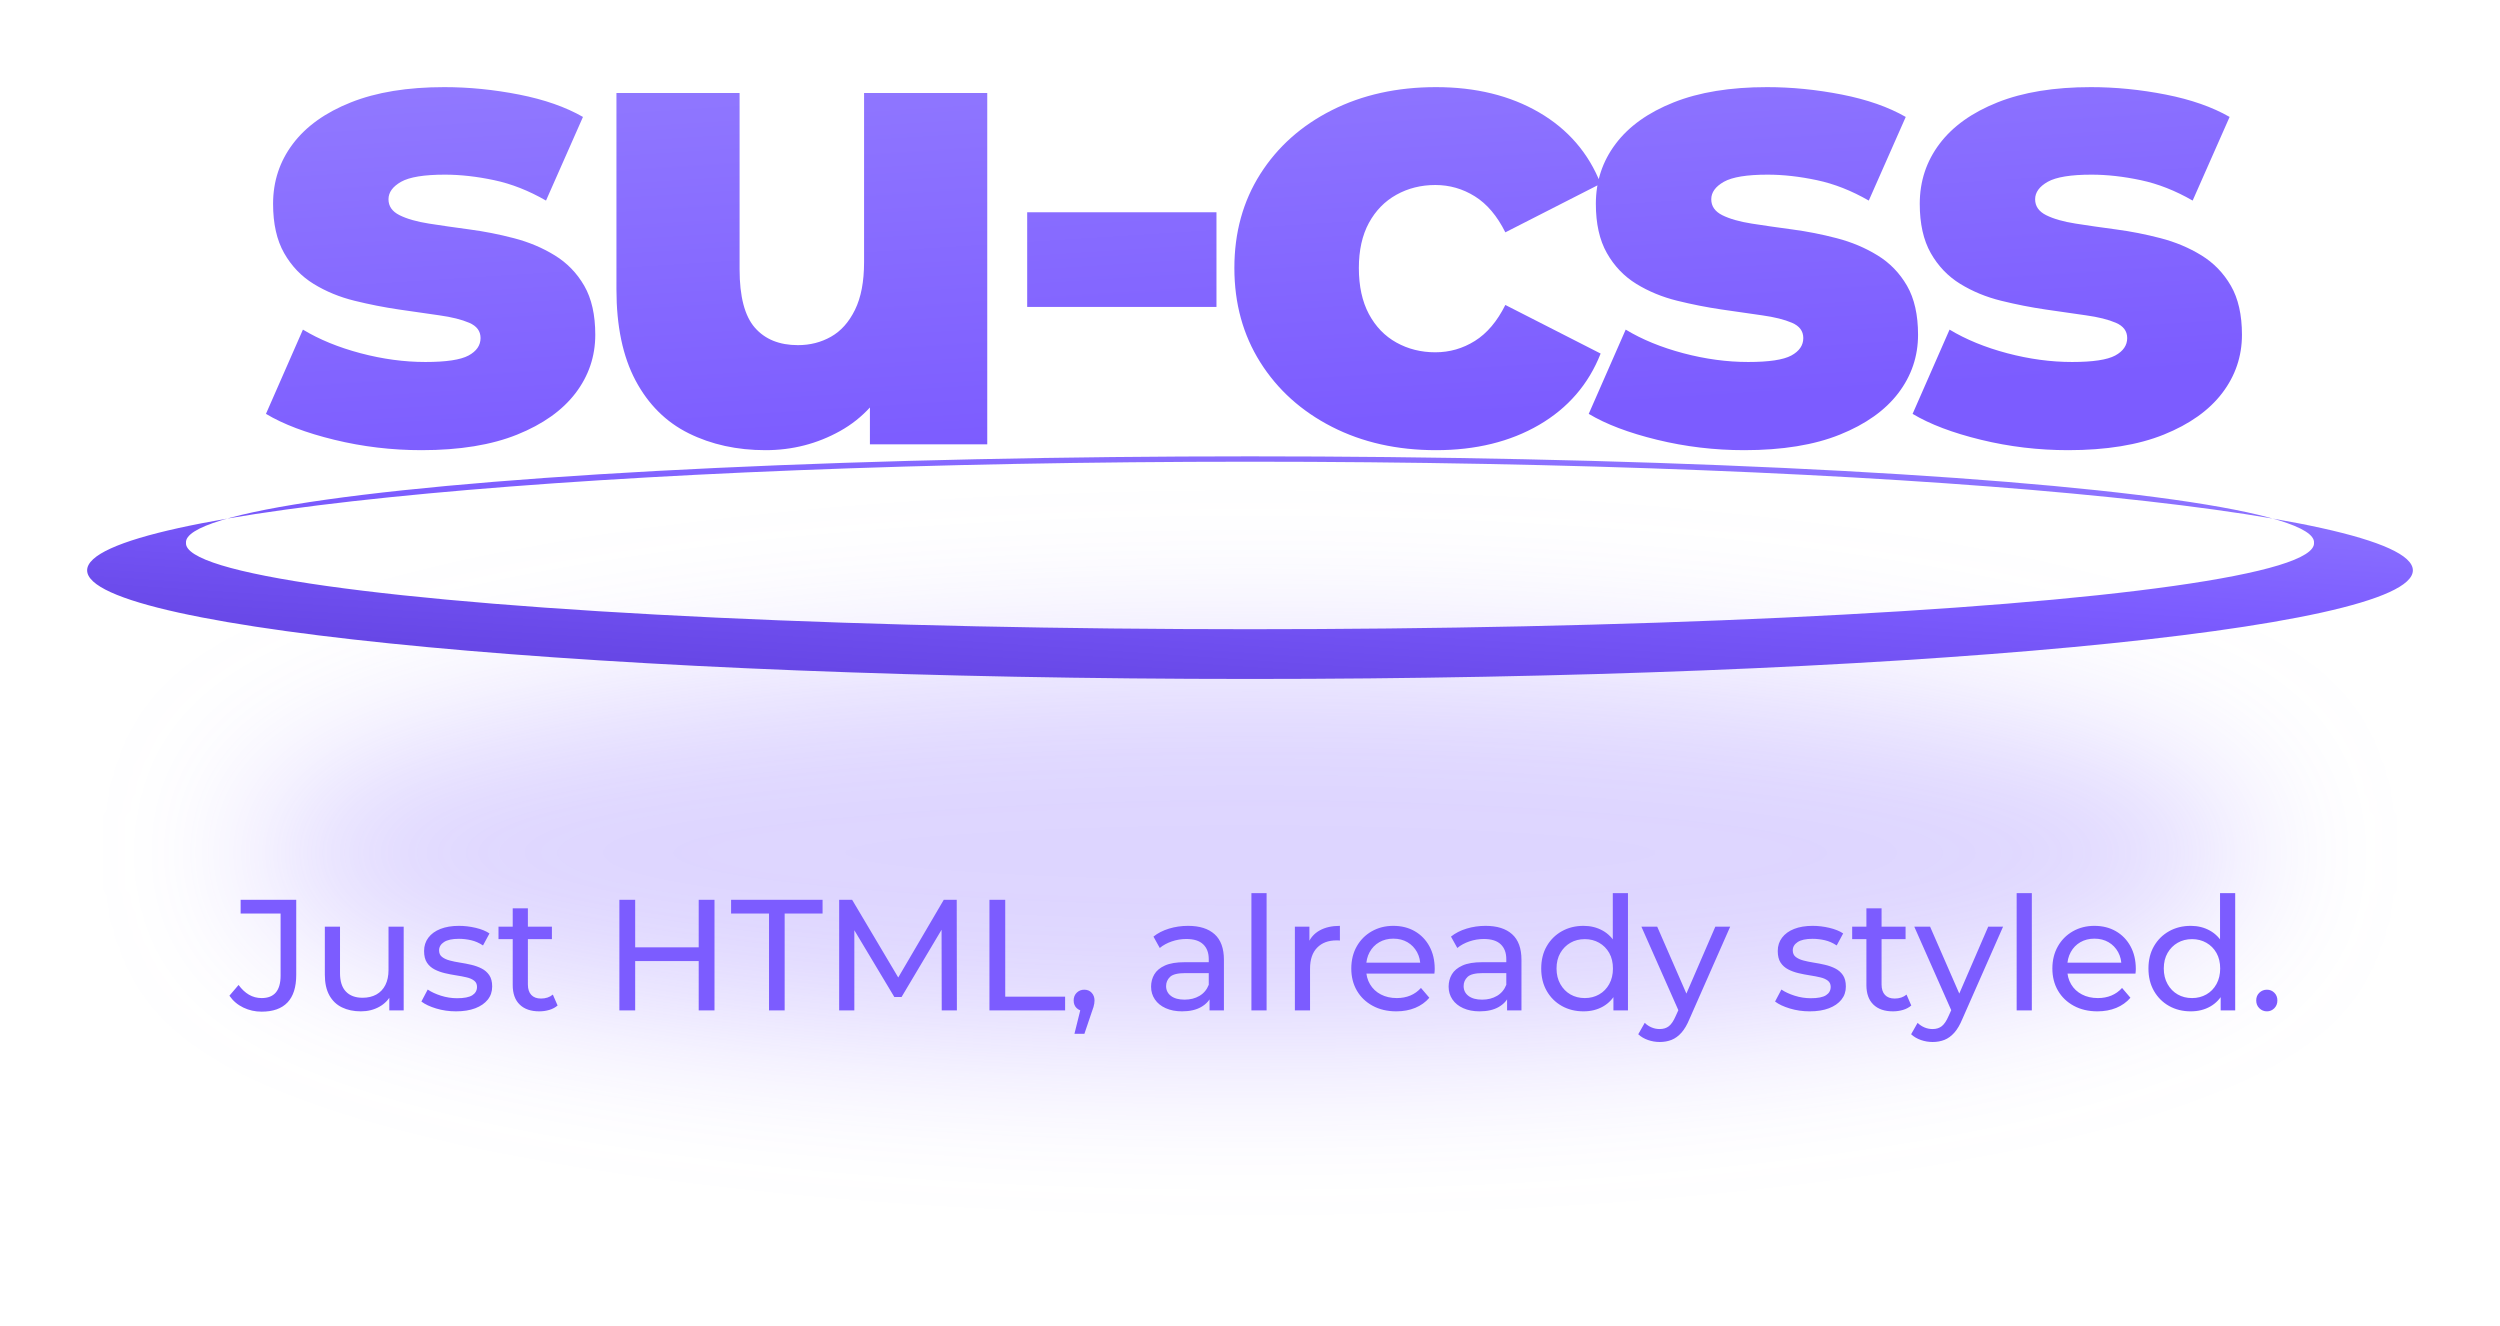
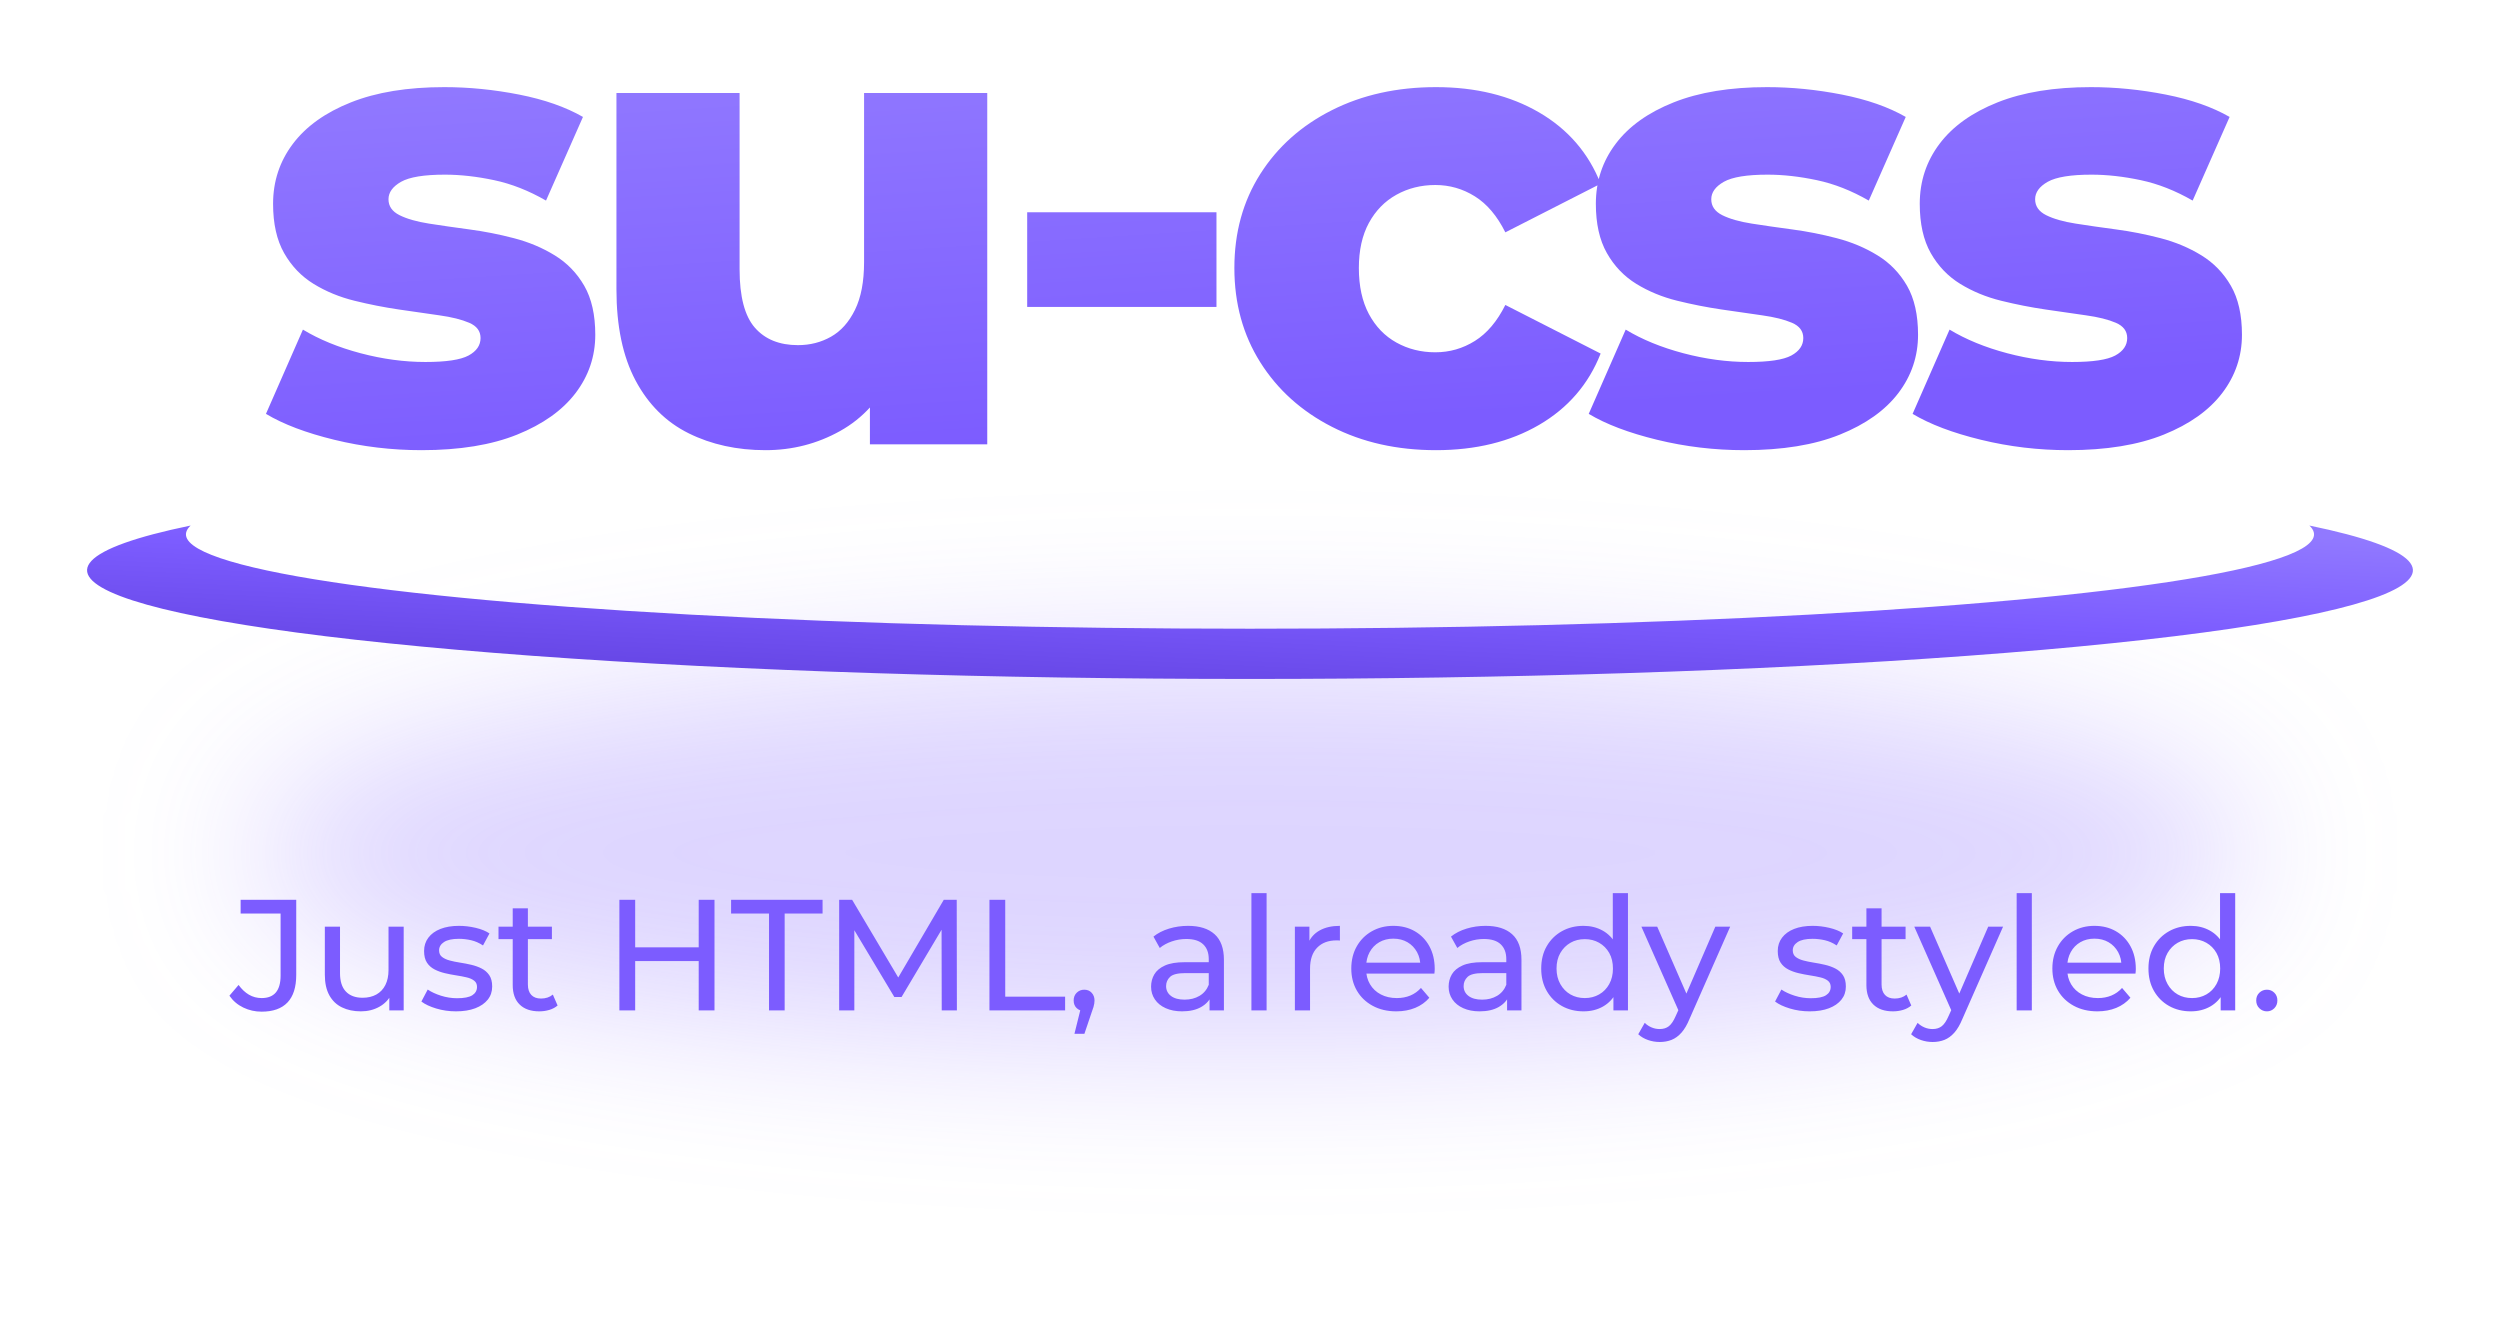
<svg xmlns="http://www.w3.org/2000/svg" viewBox="0 0 688.63 365.09" width="688.63" height="365.09" role="img" aria-label="SuCSS — Just HTML, already styled.">
  <defs>
    <linearGradient id="word-gradient" x1="0" y1="0" x2="0.35" y2="1">
      <stop offset="0" stop-color="#9179FF" />
      <stop offset="1" stop-color="#7C5CFF" />
    </linearGradient>
    <linearGradient id="plate-gradient" x1="0.85" y1="0" x2="0.15" y2="1">
      <stop offset="0" stop-color="#9179FF" />
      <stop offset="0.45" stop-color="#7C5CFF" />
      <stop offset="1" stop-color="#6242E0" />
    </linearGradient>
    <filter id="plate-shadow" x="-70%" y="-200%" width="240%" height="500%" color-interpolation-filters="sRGB">
      <feGaussianBlur stdDeviation="20.94" />
    </filter>
  </defs>
  <g transform="translate(73.26 24)">
    <ellipse cx="271.06" cy="210.89" rx="275.47" ry="53.85" fill="#7C5CFF" opacity="0.26" filter="url(#plate-shadow)" />
-     <path d="M-49.26 133.1A320.31 29.92 0 1 0 591.37 133.1A320.31 29.92 0 1 0 -49.26 133.1ZM-22.03 125.51A293.09 23.67 0 1 0 564.14 125.51A293.09 23.67 0 1 0 -22.03 125.51Z" fill="url(#plate-gradient)" fill-rule="evenodd" />
+     <path d="M-20.75 120.76A320.31 29.92 0 1 0 562.86 120.76A293.09 25.99 0 1 1 -20.75 120.76Z" fill="url(#plate-gradient)" fill-rule="evenodd" />
    <path d="M42.86 100L42.86 100Q30.54 100 18.84 97.14Q7.14 94.29 0 90L0 90L10.18 66.79Q16.96 70.89 26.07 73.3Q35.18 75.71 43.93 75.71L43.93 75.71Q52.5 75.71 55.8 73.93Q59.11 72.14 59.11 69.11L59.11 69.11Q59.11 66.25 55.98 64.91Q52.86 63.57 47.77 62.86Q42.68 62.14 36.61 61.25Q30.54 60.36 24.38 58.84Q18.21 57.32 13.13 54.2Q8.04 51.07 5 45.71Q1.96 40.36 1.96 32.14L1.96 32.14Q1.96 22.86 7.41 15.63Q12.86 8.39 23.39 4.2Q33.93 0 49.11 0L49.11 0Q59.29 0 69.73 2.05Q80.18 4.11 87.32 8.21L87.32 8.21L77.14 31.25Q70 27.14 62.86 25.63Q55.71 24.11 49.29 24.11L49.29 24.11Q40.71 24.11 37.23 26.07Q33.75 28.04 33.75 30.89L33.75 30.89Q33.75 33.75 36.79 35.27Q39.82 36.79 44.91 37.59Q50 38.39 56.07 39.2Q62.14 40 68.3 41.61Q74.46 43.21 79.55 46.34Q84.64 49.46 87.68 54.73Q90.71 60 90.71 68.21L90.71 68.21Q90.71 77.14 85.27 84.29Q79.82 91.43 69.2 95.71Q58.57 100 42.86 100M137.61 100L137.61 100Q125.82 100 116.45 95.36Q107.07 90.71 101.8 80.8Q96.54 70.89 96.54 55.71L96.54 55.71L96.54 1.61L130.46 1.61L130.46 50.18Q130.46 61.43 134.66 66.25Q138.86 71.07 146.54 71.07L146.54 71.07Q151.54 71.07 155.64 68.75Q159.75 66.43 162.25 61.34Q164.75 56.25 164.75 48.21L164.75 48.21L164.75 1.61L198.68 1.61L198.68 98.39L166.36 98.39L166.36 71.07L172.61 78.75Q167.61 89.46 158.14 94.73Q148.68 100 137.61 100M261.82 60.54L209.68 60.54L209.68 34.46L261.82 34.46L261.82 60.54M322.29 100L322.29 100Q306.21 100 293.63 93.57Q281.04 87.14 273.89 75.8Q266.75 64.46 266.75 49.82L266.75 49.82Q266.75 35.18 273.89 23.93Q281.04 12.68 293.63 6.34Q306.21 0 322.29 0L322.29 0Q338.71 0 350.68 6.96Q362.64 13.93 367.64 26.61L367.64 26.61L341.39 40Q338 33.21 333 30.09Q328 26.96 322.11 26.96L322.11 26.96Q316.21 26.96 311.39 29.64Q306.57 32.32 303.8 37.41Q301.04 42.5 301.04 49.82L301.04 49.82Q301.04 57.32 303.8 62.5Q306.57 67.68 311.39 70.36Q316.21 73.04 322.11 73.04L322.11 73.04Q328 73.04 333 69.91Q338 66.79 341.39 60L341.39 60L367.64 73.39Q362.64 86.07 350.68 93.04Q338.71 100 322.29 100M407.21 100L407.21 100Q394.89 100 383.2 97.14Q371.5 94.29 364.36 90L364.36 90L374.54 66.79Q381.32 70.89 390.43 73.3Q399.54 75.71 408.29 75.71L408.29 75.71Q416.86 75.71 420.16 73.93Q423.46 72.14 423.46 69.11L423.46 69.11Q423.46 66.25 420.34 64.91Q417.21 63.57 412.13 62.86Q407.04 62.14 400.96 61.25Q394.89 60.36 388.73 58.84Q382.57 57.32 377.48 54.2Q372.39 51.07 369.36 45.71Q366.32 40.36 366.32 32.14L366.32 32.14Q366.32 22.86 371.77 15.63Q377.21 8.39 387.75 4.2Q398.29 0 413.46 0L413.46 0Q423.64 0 434.09 2.05Q444.54 4.11 451.68 8.21L451.68 8.21L441.5 31.25Q434.36 27.14 427.21 25.63Q420.07 24.11 413.64 24.11L413.64 24.11Q405.07 24.11 401.59 26.07Q398.11 28.04 398.11 30.89L398.11 30.89Q398.11 33.75 401.14 35.27Q404.18 36.79 409.27 37.59Q414.36 38.39 420.43 39.2Q426.5 40 432.66 41.61Q438.82 43.21 443.91 46.34Q449 49.46 452.04 54.73Q455.07 60 455.07 68.21L455.07 68.21Q455.07 77.14 449.63 84.29Q444.18 91.43 433.55 95.71Q422.93 100 407.21 100M496.43 100L496.43 100Q484.11 100 472.41 97.14Q460.71 94.29 453.57 90L453.57 90L463.75 66.79Q470.54 70.89 479.64 73.3Q488.75 75.71 497.5 75.71L497.5 75.71Q506.07 75.71 509.38 73.93Q512.68 72.14 512.68 69.11L512.68 69.11Q512.68 66.25 509.55 64.91Q506.43 63.57 501.34 62.86Q496.25 62.14 490.18 61.25Q484.11 60.36 477.95 58.84Q471.79 57.32 466.7 54.2Q461.61 51.07 458.57 45.71Q455.54 40.36 455.54 32.14L455.54 32.14Q455.54 22.86 460.98 15.63Q466.43 8.39 476.96 4.2Q487.5 0 502.68 0L502.68 0Q512.86 0 523.3 2.05Q533.75 4.11 540.89 8.21L540.89 8.21L530.71 31.25Q523.57 27.14 516.43 25.63Q509.29 24.11 502.86 24.11L502.86 24.11Q494.29 24.11 490.8 26.07Q487.32 28.04 487.32 30.89L487.32 30.89Q487.32 33.75 490.36 35.27Q493.39 36.79 498.48 37.59Q503.57 38.39 509.64 39.2Q515.71 40 521.88 41.61Q528.04 43.21 533.13 46.34Q538.21 49.46 541.25 54.73Q544.29 60 544.29 68.21L544.29 68.21Q544.29 77.14 538.84 84.29Q533.39 91.43 522.77 95.71Q512.14 100 496.43 100" fill="url(#word-gradient)" />
    <g transform="translate(-10.07 222.02) scale(0.41)">
      <path d="M21.66 79.62L21.66 79.62Q15.07 79.62 9.34 76.86Q3.61 74.1 0 68.9L0 68.9L6.16 61.68Q9.24 65.92 13.11 68.21Q16.99 70.49 21.66 70.49L21.66 70.49Q34.39 70.49 34.39 55.41L34.39 55.41L34.39 13.69L7.54 13.69L7.54 4.46L44.9 4.46L44.9 54.88Q44.9 67.3 39.01 73.46Q33.12 79.62 21.66 79.62M88.32 79.41L88.32 79.41Q81.1 79.41 75.64 76.75Q70.17 74.1 67.14 68.63Q64.12 63.16 64.12 54.88L64.12 54.88L64.12 22.51L74.31 22.51L74.31 53.72Q74.31 62 78.29 66.14Q82.27 70.28 89.49 70.28L89.49 70.28Q94.8 70.28 98.73 68.1Q102.65 65.92 104.78 61.73Q106.9 57.54 106.9 51.59L106.9 51.59L106.9 22.51L117.09 22.51L117.09 78.77L107.43 78.77L107.43 63.59L109.02 67.62Q106.26 73.25 100.74 76.33Q95.22 79.41 88.32 79.41M152.23 79.41L152.23 79.41Q145.22 79.41 138.91 77.49Q132.59 75.58 128.98 72.82L128.98 72.82L133.23 64.76Q136.84 67.2 142.14 68.9Q147.45 70.59 152.97 70.59L152.97 70.59Q160.08 70.59 163.22 68.58Q166.35 66.56 166.35 62.95L166.35 62.95Q166.35 60.3 164.44 58.81Q162.53 57.32 159.39 56.58Q156.26 55.84 152.44 55.25Q148.62 54.67 144.8 53.77Q140.98 52.87 137.79 51.22Q134.61 49.58 132.7 46.66Q130.79 43.74 130.79 38.85L130.79 38.85Q130.79 33.76 133.65 29.94Q136.52 26.11 141.77 24.04Q147.03 21.97 154.25 21.97L154.25 21.97Q159.77 21.97 165.45 23.3Q171.13 24.63 174.73 27.07L174.73 27.07L170.38 35.14Q166.56 32.59 162.42 31.63Q158.28 30.68 154.14 30.68L154.14 30.68Q147.45 30.68 144.16 32.86Q140.87 35.03 140.87 38.43L140.87 38.43Q140.87 41.3 142.83 42.83Q144.8 44.37 147.93 45.22Q151.06 46.07 154.88 46.66Q158.7 47.24 162.53 48.14Q166.35 49.04 169.48 50.64Q172.61 52.23 174.58 55.1Q176.54 57.96 176.54 62.74L176.54 62.74Q176.54 67.83 173.57 71.55Q170.59 75.27 165.18 77.34Q159.77 79.41 152.23 79.41M208.17 79.41L208.17 79.41Q199.68 79.41 195.01 74.84Q190.34 70.28 190.34 61.78L190.34 61.78L190.34 10.19L200.53 10.19L200.53 61.36Q200.53 65.92 202.81 68.37Q205.1 70.81 209.34 70.81L209.34 70.81Q214.12 70.81 217.3 68.15L217.3 68.15L220.49 75.48Q218.15 77.49 214.92 78.45Q211.68 79.41 208.17 79.41M216.67 30.89L180.79 30.89L180.79 22.51L216.67 22.51L216.67 30.89M325.9 78.77L315.29 78.77L315.29 4.46L325.9 4.46L325.9 78.77M272.61 78.77L262 78.77L262 4.46L272.61 4.46L272.61 78.77M316.24 45.65L271.55 45.65L271.55 36.41L316.24 36.41L316.24 45.65M373.04 78.77L362.53 78.77L362.53 13.69L337.05 13.69L337.05 4.46L398.51 4.46L398.51 13.69L373.04 13.69L373.04 78.77M419.85 78.77L409.66 78.77L409.66 4.46L418.37 4.46L451.7 60.62L447.03 60.62L479.94 4.46L488.64 4.46L488.75 78.77L478.56 78.77L478.45 20.49L480.89 20.49L451.59 69.75L446.71 69.75L417.2 20.49L419.85 20.49L419.85 78.77M561.46 78.77L510.62 78.77L510.62 4.46L521.23 4.46L521.23 69.53L561.46 69.53L561.46 78.77M574.42 94.48L567.73 94.48L573.04 73.04L574.42 79.19Q571.34 79.19 569.27 77.28Q567.2 75.37 567.2 72.08L567.2 72.08Q567.2 68.9 569.27 66.88Q571.34 64.86 574.31 64.86L574.31 64.86Q577.39 64.86 579.3 66.93Q581.21 69 581.21 72.08L581.21 72.08Q581.21 73.14 581.05 74.15Q580.89 75.16 580.52 76.49Q580.15 77.81 579.41 79.72L579.41 79.72L574.42 94.48M668.15 78.77L658.49 78.77L658.49 66.88L657.96 64.65L657.96 44.37Q657.96 37.9 654.19 34.34Q650.42 30.79 642.89 30.79L642.89 30.79Q637.9 30.79 633.12 32.43Q628.34 34.08 625.05 36.84L625.05 36.84L620.81 29.19Q625.16 25.69 631.26 23.83Q637.37 21.97 644.06 21.97L644.06 21.97Q655.63 21.97 661.89 27.6Q668.15 33.23 668.15 44.8L668.15 44.8L668.15 78.77M640.02 79.41L640.02 79.41Q633.76 79.41 629.03 77.28Q624.31 75.16 621.76 71.39Q619.21 67.62 619.21 62.85L619.21 62.85Q619.21 58.28 621.39 54.56Q623.57 50.85 628.5 48.62Q633.44 46.39 641.83 46.39L641.83 46.39L659.66 46.39L659.66 53.72L642.25 53.72Q634.61 53.72 631.95 56.26Q629.3 58.81 629.3 62.42L629.3 62.42Q629.3 66.56 632.59 69.06Q635.88 71.55 641.72 71.55L641.72 71.55Q647.45 71.55 651.75 69Q656.05 66.45 657.96 61.57L657.96 61.57L659.98 68.58Q657.96 73.57 652.87 76.49Q647.77 79.41 640.02 79.41M696.82 78.77L686.62 78.77L686.62 0L696.82 0L696.82 78.77M726.01 78.77L715.82 78.77L715.82 22.51L725.58 22.51L725.58 37.79L724.63 33.97Q726.96 28.13 732.48 25.05Q738 21.97 746.07 21.97L746.07 21.97L746.07 31.85Q745.44 31.74 744.85 31.74Q744.27 31.74 743.74 31.74L743.74 31.74Q735.56 31.74 730.79 36.62Q726.01 41.51 726.01 50.74L726.01 50.74L726.01 78.77M783.97 79.41L783.97 79.41Q774.95 79.41 768.1 75.69Q761.25 71.97 757.48 65.5Q753.72 59.02 753.72 50.64L753.72 50.64Q753.72 42.25 757.38 35.77Q761.04 29.3 767.46 25.64Q773.89 21.97 781.95 21.97L781.95 21.97Q790.13 21.97 796.39 25.58Q802.65 29.19 806.21 35.72Q809.77 42.25 809.77 50.96L809.77 50.96Q809.77 51.59 809.71 52.44Q809.66 53.29 809.55 54.03L809.55 54.03L761.68 54.03L761.68 46.71L804.25 46.71L800.11 49.26Q800.21 43.84 797.88 39.6Q795.54 35.35 791.45 32.96Q787.37 30.57 781.95 30.57L781.95 30.57Q776.65 30.57 772.51 32.96Q768.37 35.35 766.03 39.65Q763.69 43.95 763.69 49.47L763.69 49.47L763.69 51.17Q763.69 56.79 766.3 61.2Q768.9 65.61 773.57 68.05Q778.24 70.49 784.29 70.49L784.29 70.49Q789.28 70.49 793.37 68.79Q797.45 67.09 800.53 63.69L800.53 63.69L806.16 70.28Q802.34 74.73 796.66 77.07Q790.98 79.41 783.97 79.41M868.05 78.77L858.39 78.77L858.39 66.88L857.86 64.65L857.86 44.37Q857.86 37.9 854.09 34.34Q850.32 30.79 842.78 30.79L842.78 30.79Q837.79 30.79 833.01 32.43Q828.24 34.08 824.95 36.84L824.95 36.84L820.7 29.19Q825.05 25.69 831.16 23.83Q837.26 21.97 843.95 21.97L843.95 21.97Q855.52 21.97 861.78 27.6Q868.05 33.23 868.05 44.8L868.05 44.8L868.05 78.77M839.92 79.41L839.92 79.41Q833.65 79.41 828.93 77.28Q824.2 75.16 821.66 71.39Q819.11 67.62 819.11 62.85L819.11 62.85Q819.11 58.28 821.28 54.56Q823.46 50.85 828.4 48.62Q833.33 46.39 841.72 46.39L841.72 46.39L859.55 46.39L859.55 53.72L842.14 53.72Q834.5 53.72 831.85 56.26Q829.19 58.81 829.19 62.42L829.19 62.42Q829.19 66.56 832.48 69.06Q835.77 71.55 841.61 71.55L841.61 71.55Q847.35 71.55 851.65 69Q855.94 66.45 857.86 61.57L857.86 61.57L859.87 68.58Q857.86 73.57 852.76 76.49Q847.66 79.41 839.92 79.41M909.77 79.41L909.77 79.41Q901.59 79.41 895.17 75.8Q888.75 72.19 885.03 65.71Q881.32 59.24 881.32 50.64L881.32 50.64Q881.32 42.04 885.03 35.62Q888.75 29.19 895.17 25.58Q901.59 21.97 909.77 21.97L909.77 21.97Q916.88 21.97 922.61 25.16Q928.34 28.34 931.79 34.71Q935.24 41.08 935.24 50.64L935.24 50.64Q935.24 60.19 931.9 66.56Q928.56 72.93 922.82 76.17Q917.09 79.41 909.77 79.41M910.62 70.49L910.62 70.49Q915.92 70.49 920.22 68.05Q924.52 65.61 927.02 61.09Q929.51 56.58 929.51 50.64L929.51 50.64Q929.51 44.59 927.02 40.18Q924.52 35.77 920.22 33.33Q915.92 30.89 910.62 30.89L910.62 30.89Q905.2 30.89 900.96 33.33Q896.71 35.77 894.16 40.18Q891.61 44.59 891.61 50.64L891.61 50.64Q891.61 56.58 894.16 61.09Q896.71 65.61 900.96 68.05Q905.2 70.49 910.62 70.49M939.6 78.77L929.83 78.77L929.83 63.59L930.47 50.53L929.41 37.47L929.41 0L939.6 0L939.6 78.77M960.93 100L960.93 100Q956.9 100 953.08 98.67Q949.26 97.35 946.5 94.8L946.5 94.8L950.85 87.15Q952.97 89.17 955.52 90.23Q958.07 91.3 960.93 91.3L960.93 91.3Q964.65 91.3 967.09 89.38Q969.53 87.47 971.66 82.59L971.66 82.59L975.16 74.84L976.22 73.57L998.3 22.51L1008.28 22.51L981 84.39Q978.56 90.34 975.53 93.74Q972.51 97.13 968.9 98.57Q965.29 100 960.93 100M981.1 72.61L974.31 80.57L948.62 22.51L959.24 22.51L981.1 72.61M1061.68 79.41L1061.68 79.41Q1054.67 79.41 1048.35 77.49Q1042.04 75.58 1038.43 72.82L1038.43 72.82L1042.68 64.76Q1046.28 67.2 1051.59 68.9Q1056.9 70.59 1062.42 70.59L1062.42 70.59Q1069.53 70.59 1072.66 68.58Q1075.8 66.56 1075.8 62.95L1075.8 62.95Q1075.8 60.3 1073.89 58.81Q1071.97 57.32 1068.84 56.58Q1065.71 55.84 1061.89 55.25Q1058.07 54.67 1054.25 53.77Q1050.42 52.87 1047.24 51.22Q1044.06 49.58 1042.14 46.66Q1040.23 43.74 1040.23 38.85L1040.23 38.85Q1040.23 33.76 1043.1 29.94Q1045.97 26.11 1051.22 24.04Q1056.48 21.97 1063.69 21.97L1063.69 21.97Q1069.21 21.97 1074.89 23.3Q1080.57 24.63 1084.18 27.07L1084.18 27.07L1079.83 35.14Q1076.01 32.59 1071.87 31.63Q1067.73 30.68 1063.59 30.68L1063.59 30.68Q1056.9 30.68 1053.61 32.86Q1050.32 35.03 1050.32 38.43L1050.32 38.43Q1050.32 41.3 1052.28 42.83Q1054.25 44.37 1057.38 45.22Q1060.51 46.07 1064.33 46.66Q1068.15 47.24 1071.97 48.14Q1075.8 49.04 1078.93 50.64Q1082.06 52.23 1084.02 55.1Q1085.99 57.96 1085.99 62.74L1085.99 62.74Q1085.99 67.83 1083.01 71.55Q1080.04 75.27 1074.63 77.34Q1069.21 79.41 1061.68 79.41M1117.62 79.41L1117.62 79.41Q1109.13 79.41 1104.46 74.84Q1099.79 70.28 1099.79 61.78L1099.79 61.78L1099.79 10.19L1109.98 10.19L1109.98 61.36Q1109.98 65.92 1112.26 68.37Q1114.54 70.81 1118.79 70.81L1118.79 70.81Q1123.57 70.81 1126.75 68.15L1126.75 68.15L1129.94 75.48Q1127.6 77.49 1124.36 78.45Q1121.13 79.41 1117.62 79.41M1126.11 30.89L1090.23 30.89L1090.23 22.51L1126.11 22.51L1126.11 30.89M1144.27 100L1144.27 100Q1140.23 100 1136.41 98.67Q1132.59 97.35 1129.83 94.8L1129.83 94.8L1134.18 87.15Q1136.31 89.17 1138.85 90.23Q1141.4 91.3 1144.27 91.3L1144.27 91.3Q1147.98 91.3 1150.42 89.38Q1152.87 87.47 1154.99 82.59L1154.99 82.59L1158.49 74.84L1159.55 73.57L1181.63 22.51L1191.61 22.51L1164.33 84.39Q1161.89 90.34 1158.86 93.74Q1155.84 97.13 1152.23 98.57Q1148.62 100 1144.27 100M1164.44 72.61L1157.64 80.57L1131.95 22.51L1142.57 22.51L1164.44 72.61M1210.93 78.77L1200.74 78.77L1200.74 0L1210.93 0L1210.93 78.77M1254.99 79.41L1254.99 79.41Q1245.97 79.41 1239.12 75.69Q1232.27 71.97 1228.5 65.5Q1224.73 59.02 1224.73 50.64L1224.73 50.64Q1224.73 42.25 1228.4 35.77Q1232.06 29.3 1238.48 25.64Q1244.9 21.97 1252.97 21.97L1252.97 21.97Q1261.15 21.97 1267.41 25.58Q1273.67 29.19 1277.23 35.72Q1280.79 42.25 1280.79 50.96L1280.79 50.96Q1280.79 51.59 1280.73 52.44Q1280.68 53.29 1280.57 54.03L1280.57 54.03L1232.7 54.03L1232.7 46.71L1275.27 46.71L1271.13 49.26Q1271.23 43.84 1268.9 39.6Q1266.56 35.35 1262.47 32.96Q1258.39 30.57 1252.97 30.57L1252.97 30.57Q1247.66 30.57 1243.52 32.96Q1239.38 35.35 1237.05 39.65Q1234.71 43.95 1234.71 49.47L1234.71 49.47L1234.71 51.17Q1234.71 56.79 1237.31 61.2Q1239.92 65.61 1244.59 68.05Q1249.26 70.49 1255.31 70.49L1255.31 70.49Q1260.3 70.49 1264.38 68.79Q1268.47 67.09 1271.55 63.69L1271.55 63.69L1277.18 70.28Q1273.35 74.73 1267.68 77.07Q1262 79.41 1254.99 79.41M1317.73 79.41L1317.73 79.41Q1309.55 79.41 1303.13 75.8Q1296.71 72.19 1292.99 65.71Q1289.28 59.24 1289.28 50.64L1289.28 50.64Q1289.28 42.04 1292.99 35.62Q1296.71 29.19 1303.13 25.58Q1309.55 21.97 1317.73 21.97L1317.73 21.97Q1324.84 21.97 1330.57 25.16Q1336.31 28.34 1339.76 34.71Q1343.21 41.08 1343.21 50.64L1343.21 50.64Q1343.21 60.19 1339.86 66.56Q1336.52 72.93 1330.79 76.17Q1325.05 79.41 1317.73 79.41M1318.58 70.49L1318.58 70.49Q1323.89 70.49 1328.18 68.05Q1332.48 65.61 1334.98 61.09Q1337.47 56.58 1337.47 50.64L1337.47 50.64Q1337.47 44.59 1334.98 40.18Q1332.48 35.77 1328.18 33.33Q1323.89 30.89 1318.58 30.89L1318.58 30.89Q1313.16 30.89 1308.92 33.33Q1304.67 35.77 1302.12 40.18Q1299.58 44.59 1299.58 50.64L1299.58 50.64Q1299.58 56.58 1302.12 61.09Q1304.67 65.61 1308.92 68.05Q1313.16 70.49 1318.58 70.49M1347.56 78.77L1337.79 78.77L1337.79 63.59L1338.43 50.53L1337.37 37.47L1337.37 0L1347.56 0L1347.56 78.77M1368.9 79.41L1368.9 79.41Q1365.92 79.41 1363.8 77.34Q1361.68 75.27 1361.68 72.08L1361.68 72.08Q1361.68 68.9 1363.8 66.88Q1365.92 64.86 1368.9 64.86L1368.9 64.86Q1371.76 64.86 1373.83 66.88Q1375.9 68.9 1375.9 72.08L1375.9 72.08Q1375.9 75.27 1373.83 77.34Q1371.76 79.41 1368.9 79.41" fill="#7C5CFF" />
    </g>
  </g>
</svg>
